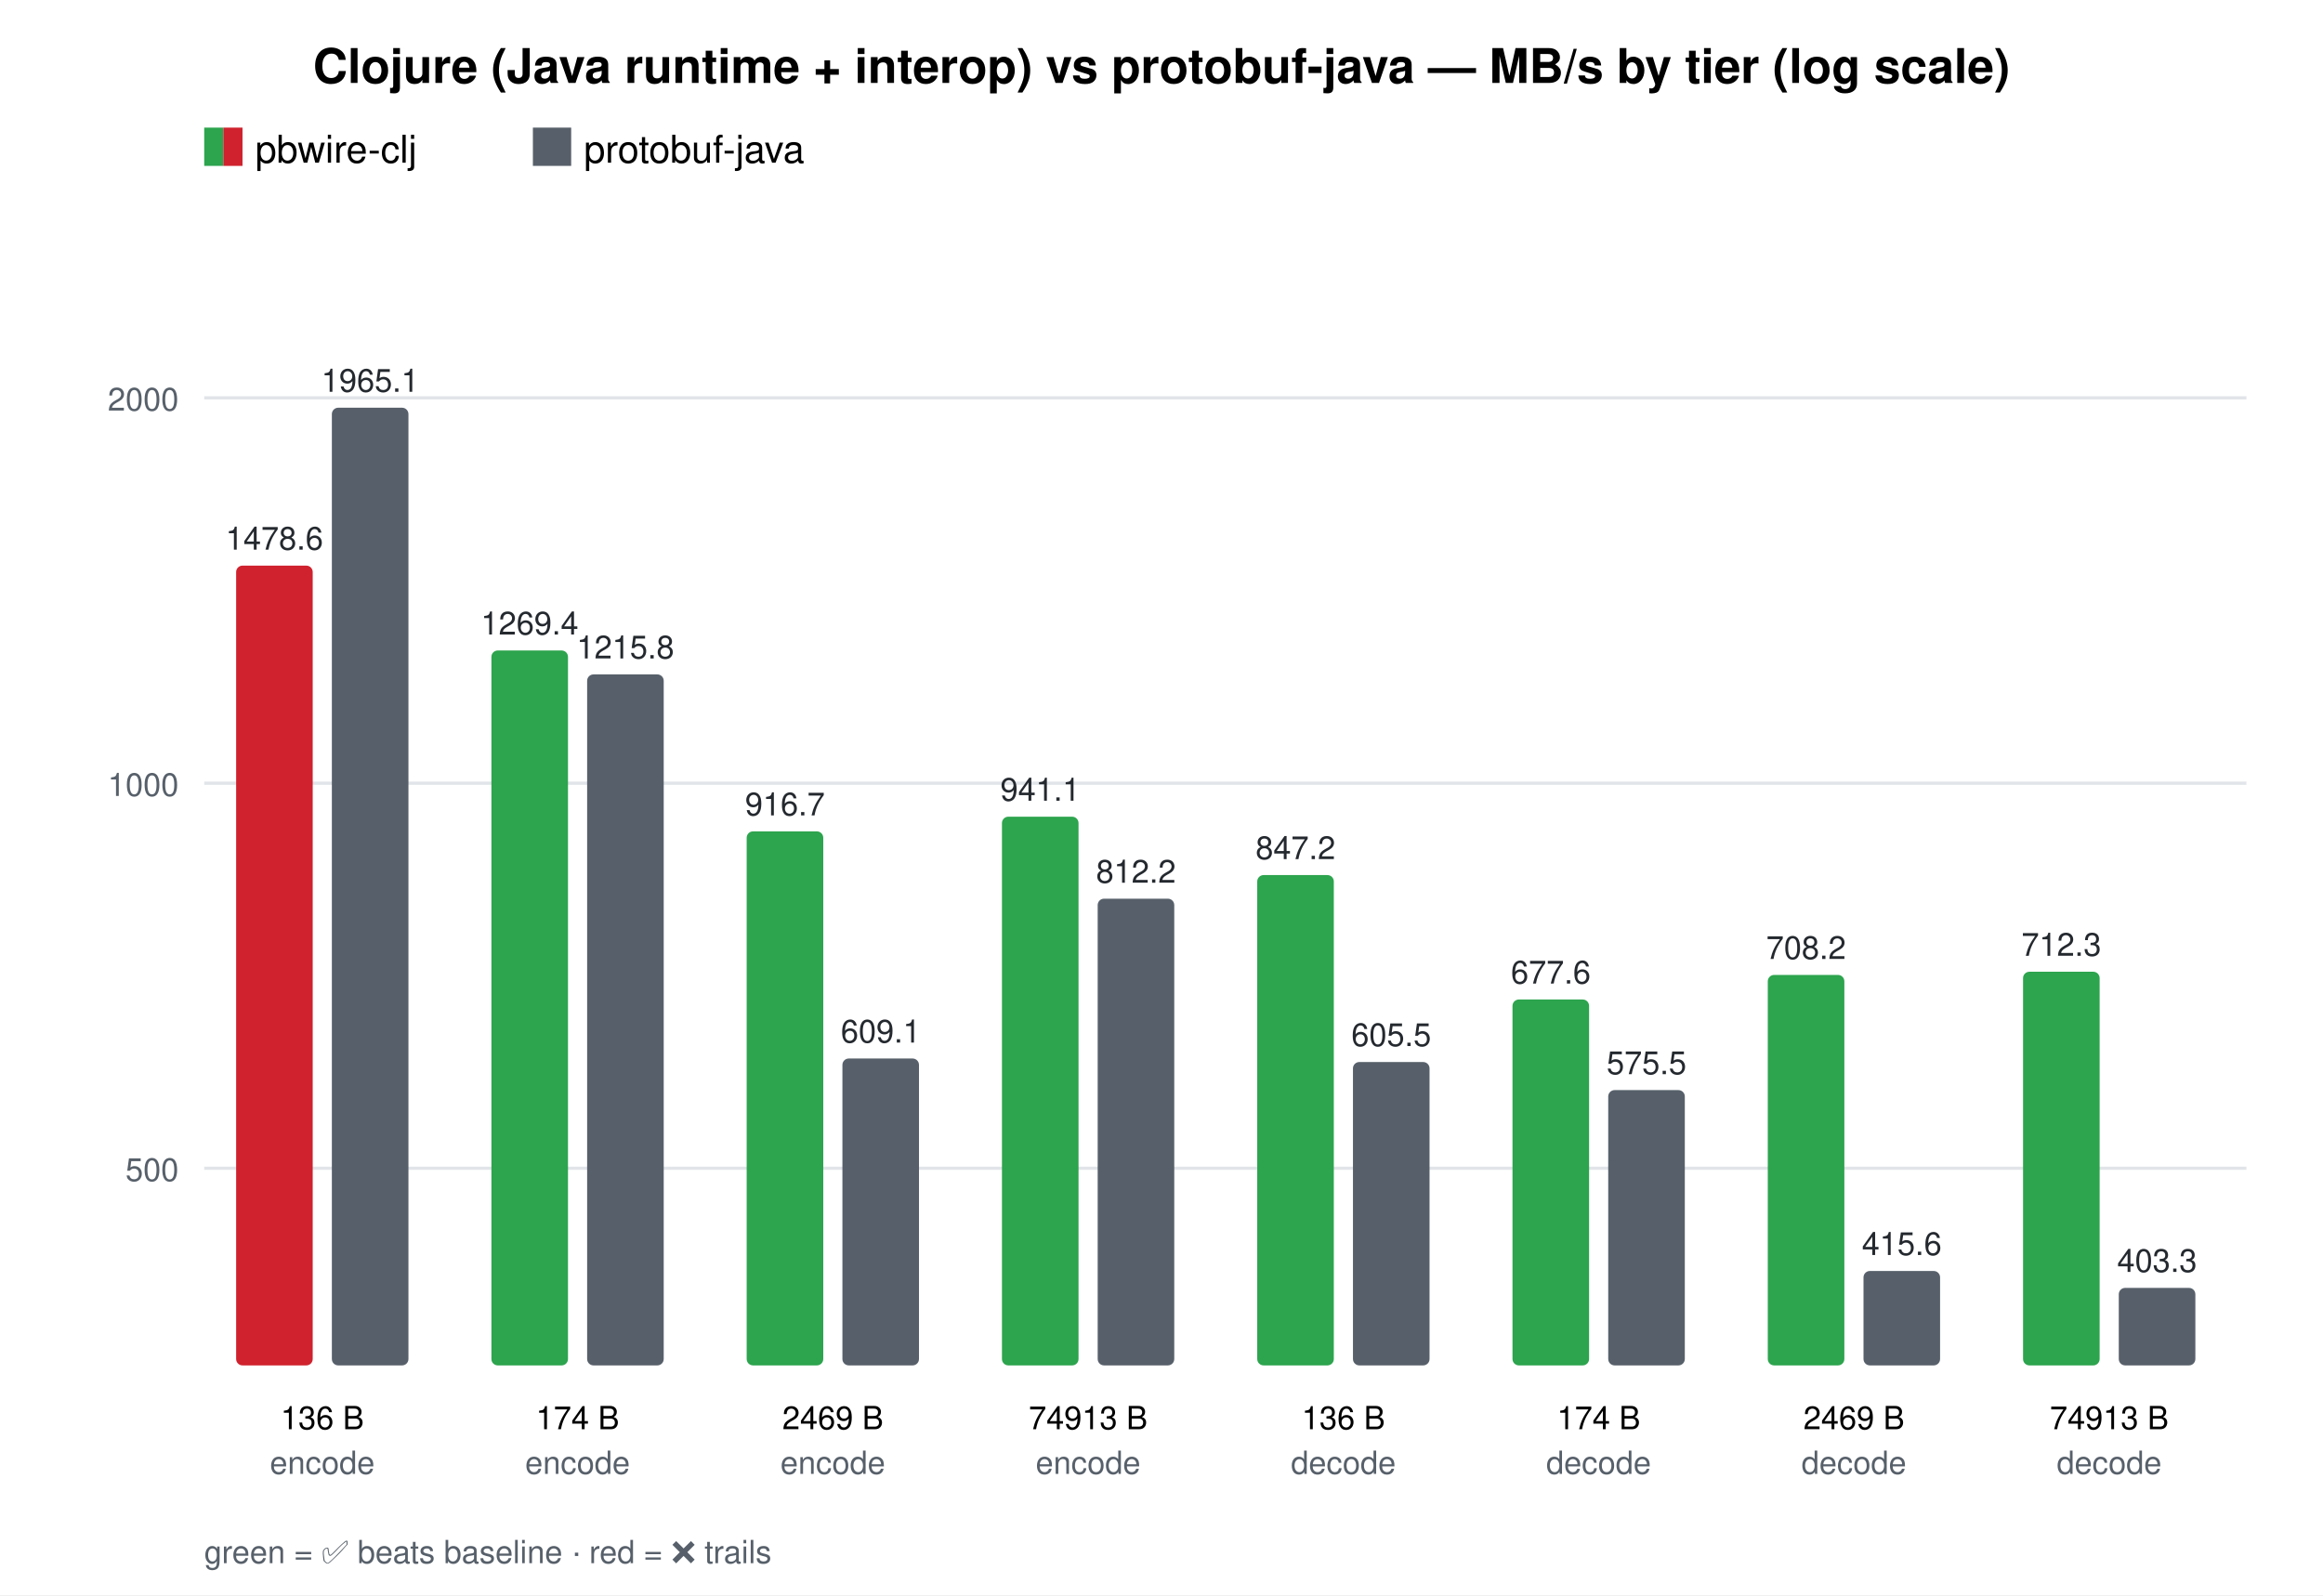
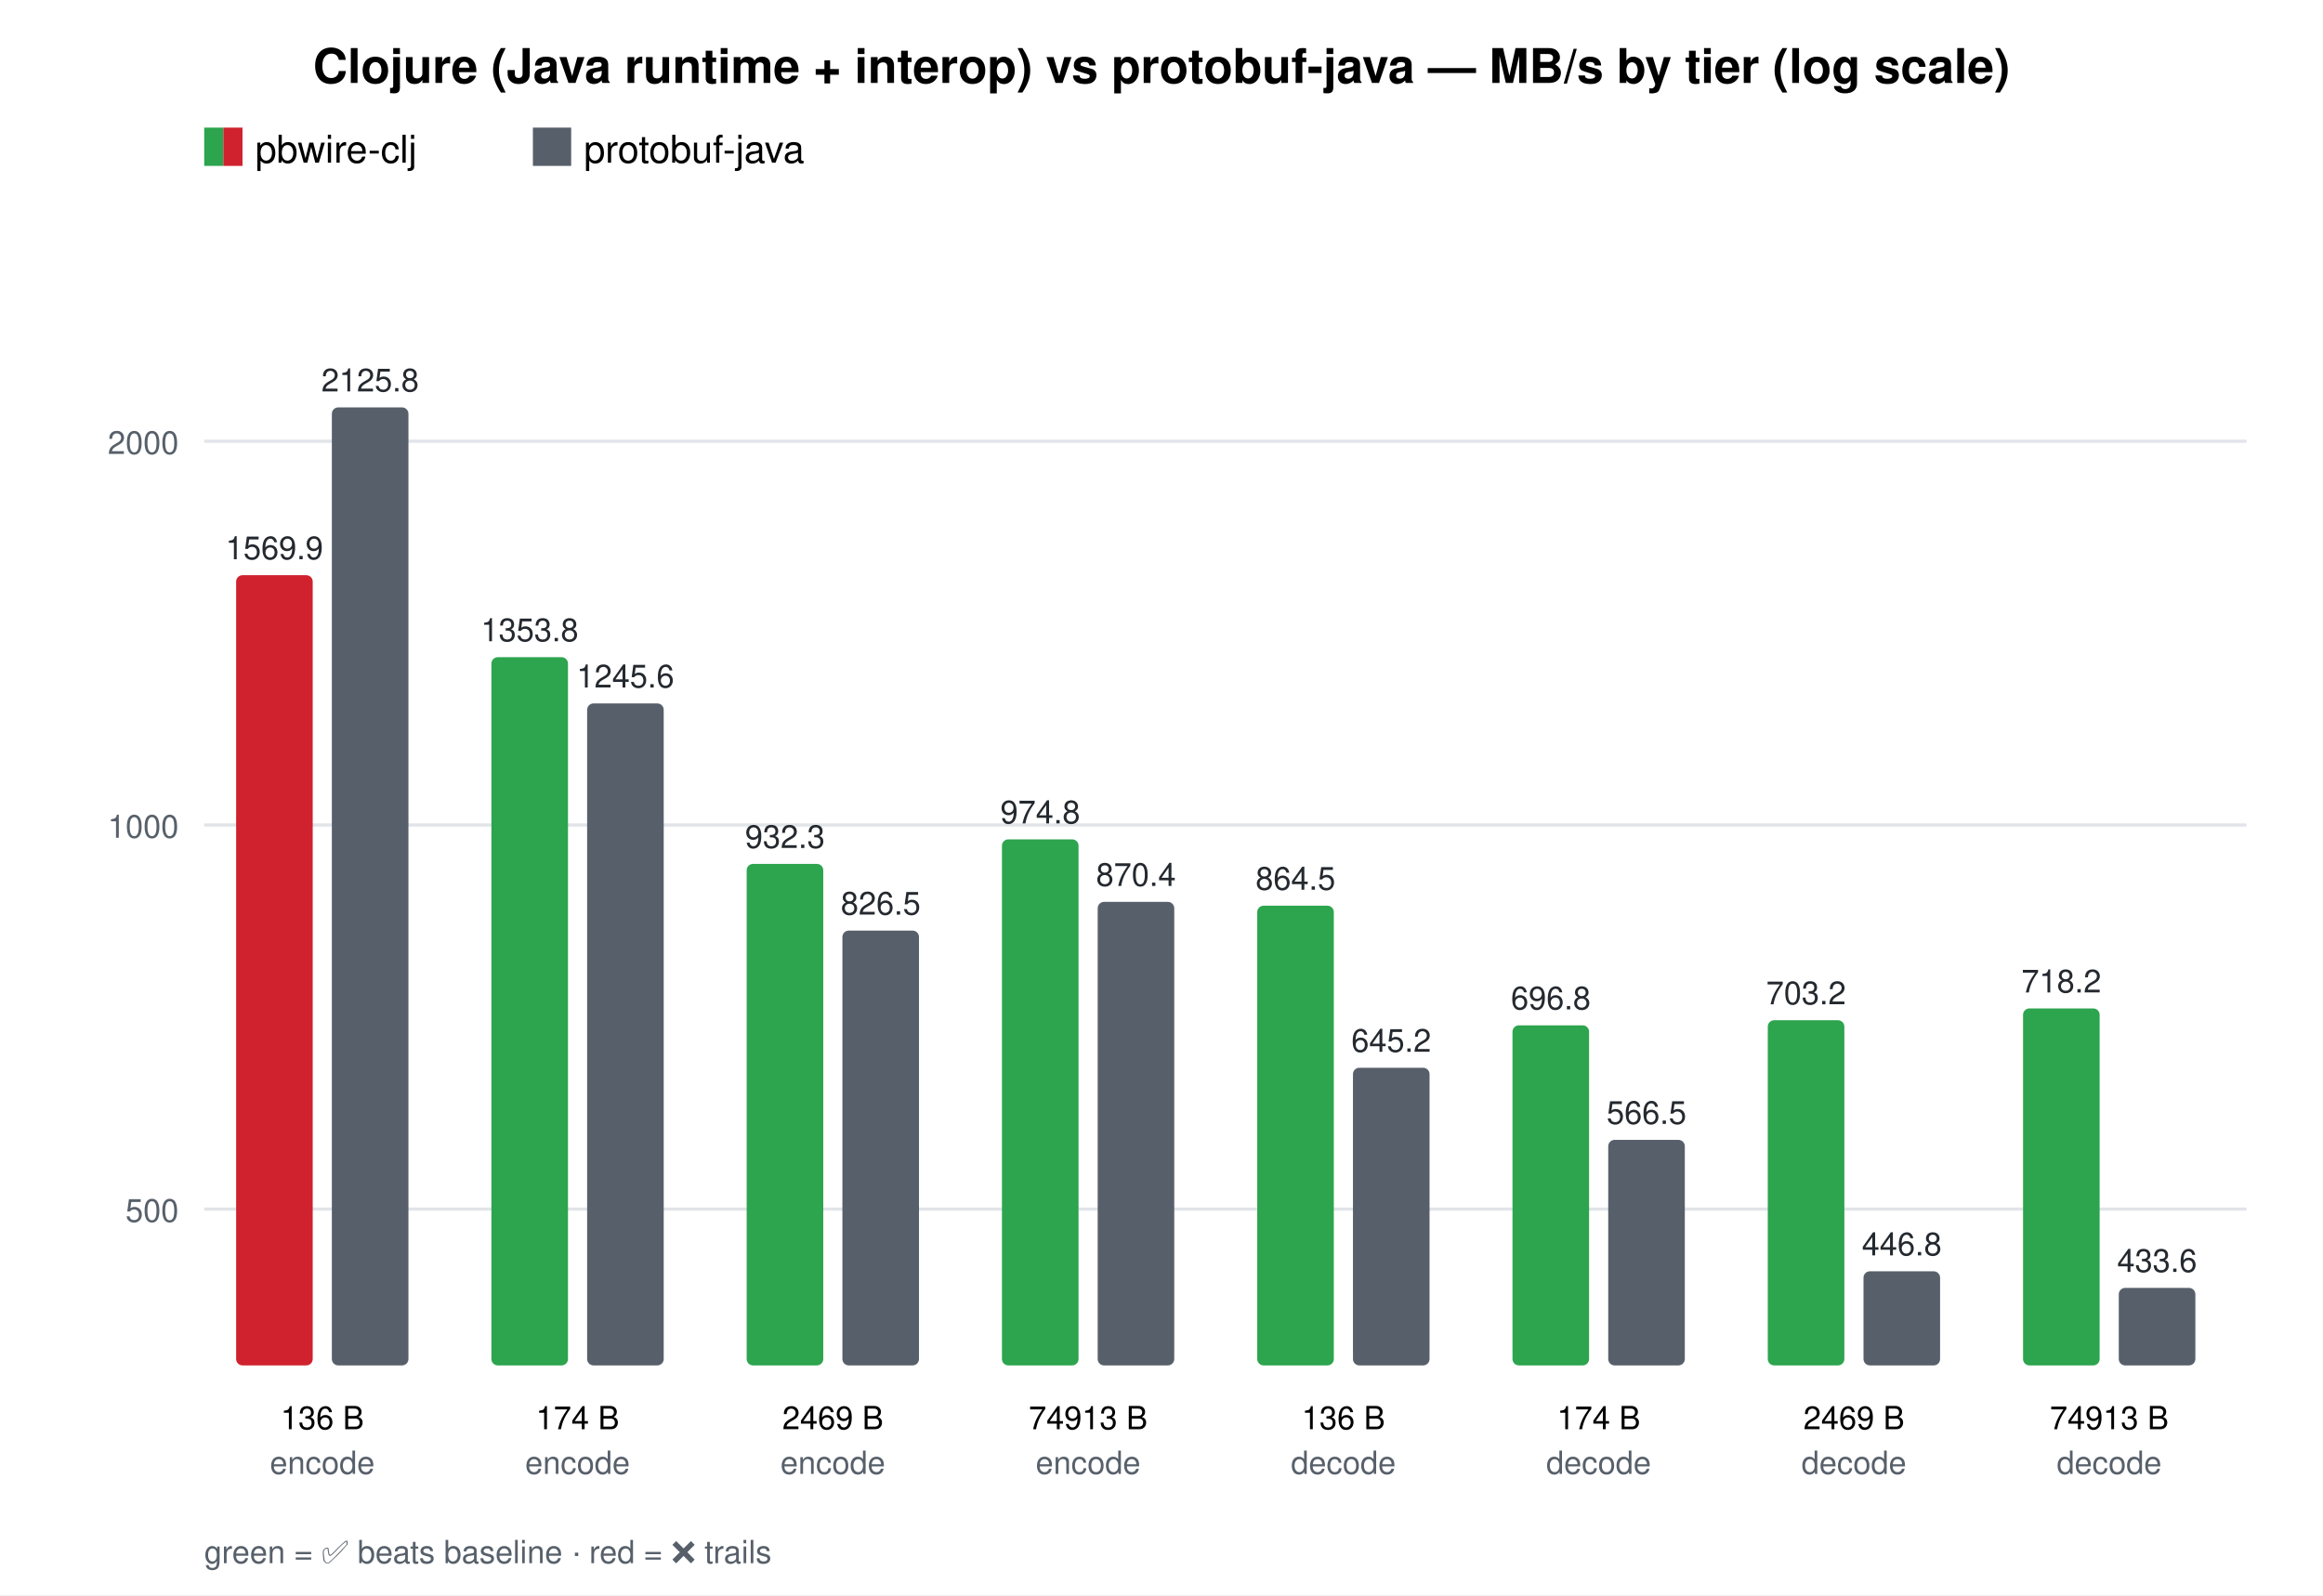
<svg xmlns="http://www.w3.org/2000/svg" width="728" height="500" font-family="Helvetica, Arial, sans-serif">
  <rect width="728" height="500" fill="#ffffff" />
  <text x="364.0" y="26" text-anchor="middle" font-size="15" font-weight="bold">Clojure (Java runtime + interop) vs protobuf-java — MB/s by tier (log scale)</text>
  <rect x="64" y="40" width="6" height="12" fill="#2da44e" />
  <rect x="70" y="40" width="6" height="12" fill="#cf222e" />
  <text x="80" y="51" font-size="12">pbwire-clj</text>
  <rect x="167.0" y="40" width="12" height="12" fill="#57606a" />
  <text x="183.0" y="51" font-size="12">protobuf-java</text>
-   <line x1="64" y1="366.2" x2="704" y2="366.2" stroke="#e1e4e8" />
-   <text x="56" y="370.2" text-anchor="end" font-size="10" fill="#57606a">500</text>
-   <line x1="64" y1="245.5" x2="704" y2="245.5" stroke="#e1e4e8" />
-   <text x="56" y="249.5" text-anchor="end" font-size="10" fill="#57606a">1000</text>
-   <line x1="64" y1="124.7" x2="704" y2="124.7" stroke="#e1e4e8" />
-   <text x="56" y="128.7" text-anchor="end" font-size="10" fill="#57606a">2000</text>
+   <line x1="64" y1="379.0" x2="704" y2="379.0" stroke="#e1e4e8" />
+   <text x="56" y="383.0" text-anchor="end" font-size="10" fill="#57606a">500</text>
+   <line x1="64" y1="258.6" x2="704" y2="258.6" stroke="#e1e4e8" />
+   <text x="56" y="262.6" text-anchor="end" font-size="10" fill="#57606a">1000</text>
+   <line x1="64" y1="138.3" x2="704" y2="138.3" stroke="#e1e4e8" />
+   <text x="56" y="142.3" text-anchor="end" font-size="10" fill="#57606a">2000</text>
  <text x="101.0" y="448" text-anchor="middle" font-size="10">136 B</text>
  <text x="101.0" y="462" text-anchor="middle" font-size="10" fill="#57606a">encode</text>
-   <rect x="74.0" y="177.3" width="24" height="250.7" rx="2" fill="#cf222e" />
-   <text x="86.0" y="172.3" text-anchor="middle" font-size="10" fill="#24292f">1478.6</text>
-   <rect x="104.0" y="127.8" width="24" height="300.2" rx="2" fill="#57606a" />
-   <text x="116.0" y="122.8" text-anchor="middle" font-size="10" fill="#24292f">1965.1</text>
+   <rect x="74.0" y="180.3" width="24" height="247.7" rx="2" fill="#cf222e" />
+   <text x="86.0" y="175.3" text-anchor="middle" font-size="10" fill="#24292f">1569.9</text>
+   <rect x="104.0" y="127.7" width="24" height="300.3" rx="2" fill="#57606a" />
+   <text x="116.0" y="122.7" text-anchor="middle" font-size="10" fill="#24292f">2125.8</text>
  <text x="181.0" y="448" text-anchor="middle" font-size="10">174 B</text>
  <text x="181.0" y="462" text-anchor="middle" font-size="10" fill="#57606a">encode</text>
-   <rect x="154.0" y="203.9" width="24" height="224.1" rx="2" fill="#2da44e" />
-   <text x="166.0" y="198.9" text-anchor="middle" font-size="10" fill="#24292f">1269.4</text>
-   <rect x="184.0" y="211.4" width="24" height="216.6" rx="2" fill="#57606a" />
-   <text x="196.0" y="206.4" text-anchor="middle" font-size="10" fill="#24292f">1215.8</text>
+   <rect x="154.0" y="206.0" width="24" height="222.0" rx="2" fill="#2da44e" />
+   <text x="166.0" y="201.0" text-anchor="middle" font-size="10" fill="#24292f">1353.8</text>
+   <rect x="184.0" y="220.5" width="24" height="207.5" rx="2" fill="#57606a" />
+   <text x="196.0" y="215.5" text-anchor="middle" font-size="10" fill="#24292f">1245.6</text>
  <text x="261.0" y="448" text-anchor="middle" font-size="10">2469 B</text>
  <text x="261.0" y="462" text-anchor="middle" font-size="10" fill="#57606a">encode</text>
-   <rect x="234.0" y="260.6" width="24" height="167.4" rx="2" fill="#2da44e" />
-   <text x="246.0" y="255.6" text-anchor="middle" font-size="10" fill="#24292f">916.7</text>
-   <rect x="264.0" y="331.8" width="24" height="96.2" rx="2" fill="#57606a" />
-   <text x="276.0" y="326.8" text-anchor="middle" font-size="10" fill="#24292f">609.1</text>
+   <rect x="234.0" y="270.8" width="24" height="157.2" rx="2" fill="#2da44e" />
+   <text x="246.0" y="265.8" text-anchor="middle" font-size="10" fill="#24292f">932.3</text>
+   <rect x="264.0" y="291.7" width="24" height="136.3" rx="2" fill="#57606a" />
+   <text x="276.0" y="286.7" text-anchor="middle" font-size="10" fill="#24292f">826.5</text>
  <text x="341.0" y="448" text-anchor="middle" font-size="10">74913 B</text>
  <text x="341.0" y="462" text-anchor="middle" font-size="10" fill="#57606a">encode</text>
-   <rect x="314.0" y="256.0" width="24" height="172.0" rx="2" fill="#2da44e" />
-   <text x="326.0" y="251.0" text-anchor="middle" font-size="10" fill="#24292f">941.1</text>
-   <rect x="344.0" y="281.7" width="24" height="146.3" rx="2" fill="#57606a" />
-   <text x="356.0" y="276.7" text-anchor="middle" font-size="10" fill="#24292f">812.2</text>
+   <rect x="314.0" y="263.1" width="24" height="164.9" rx="2" fill="#2da44e" />
+   <text x="326.0" y="258.1" text-anchor="middle" font-size="10" fill="#24292f">974.8</text>
+   <rect x="344.0" y="282.7" width="24" height="145.3" rx="2" fill="#57606a" />
+   <text x="356.0" y="277.7" text-anchor="middle" font-size="10" fill="#24292f">870.4</text>
  <text x="421.0" y="448" text-anchor="middle" font-size="10">136 B</text>
  <text x="421.0" y="462" text-anchor="middle" font-size="10" fill="#57606a">decode</text>
-   <rect x="394.0" y="274.3" width="24" height="153.7" rx="2" fill="#2da44e" />
-   <text x="406.0" y="269.3" text-anchor="middle" font-size="10" fill="#24292f">847.2</text>
-   <rect x="424.0" y="332.9" width="24" height="95.1" rx="2" fill="#57606a" />
-   <text x="436.0" y="327.9" text-anchor="middle" font-size="10" fill="#24292f">605.5</text>
+   <rect x="394.0" y="283.9" width="24" height="144.1" rx="2" fill="#2da44e" />
+   <text x="406.0" y="278.9" text-anchor="middle" font-size="10" fill="#24292f">864.5</text>
+   <rect x="424.0" y="334.7" width="24" height="93.3" rx="2" fill="#57606a" />
+   <text x="436.0" y="329.7" text-anchor="middle" font-size="10" fill="#24292f">645.2</text>
  <text x="501.0" y="448" text-anchor="middle" font-size="10">174 B</text>
  <text x="501.0" y="462" text-anchor="middle" font-size="10" fill="#57606a">decode</text>
-   <rect x="474.0" y="313.3" width="24" height="114.7" rx="2" fill="#2da44e" />
-   <text x="486.0" y="308.3" text-anchor="middle" font-size="10" fill="#24292f">677.6</text>
-   <rect x="504.0" y="341.7" width="24" height="86.3" rx="2" fill="#57606a" />
-   <text x="516.0" y="336.7" text-anchor="middle" font-size="10" fill="#24292f">575.5</text>
+   <rect x="474.0" y="321.4" width="24" height="106.6" rx="2" fill="#2da44e" />
+   <text x="486.0" y="316.4" text-anchor="middle" font-size="10" fill="#24292f">696.8</text>
+   <rect x="504.0" y="357.3" width="24" height="70.7" rx="2" fill="#57606a" />
+   <text x="516.0" y="352.3" text-anchor="middle" font-size="10" fill="#24292f">566.5</text>
  <text x="581.0" y="448" text-anchor="middle" font-size="10">2469 B</text>
  <text x="581.0" y="462" text-anchor="middle" font-size="10" fill="#57606a">decode</text>
-   <rect x="554.0" y="305.6" width="24" height="122.4" rx="2" fill="#2da44e" />
-   <text x="566.0" y="300.6" text-anchor="middle" font-size="10" fill="#24292f">708.2</text>
-   <rect x="584.0" y="398.4" width="24" height="29.6" rx="2" fill="#57606a" />
-   <text x="596.0" y="393.4" text-anchor="middle" font-size="10" fill="#24292f">415.6</text>
+   <rect x="554.0" y="319.8" width="24" height="108.2" rx="2" fill="#2da44e" />
+   <text x="566.0" y="314.8" text-anchor="middle" font-size="10" fill="#24292f">703.2</text>
+   <rect x="584.0" y="398.5" width="24" height="29.5" rx="2" fill="#57606a" />
+   <text x="596.0" y="393.5" text-anchor="middle" font-size="10" fill="#24292f">446.8</text>
  <text x="661.0" y="448" text-anchor="middle" font-size="10">74913 B</text>
  <text x="661.0" y="462" text-anchor="middle" font-size="10" fill="#57606a">decode</text>
-   <rect x="634.0" y="304.6" width="24" height="123.4" rx="2" fill="#2da44e" />
-   <text x="646.0" y="299.6" text-anchor="middle" font-size="10" fill="#24292f">712.3</text>
+   <rect x="634.0" y="316.1" width="24" height="111.9" rx="2" fill="#2da44e" />
+   <text x="646.0" y="311.1" text-anchor="middle" font-size="10" fill="#24292f">718.2</text>
  <rect x="664.0" y="403.7" width="24" height="24.3" rx="2" fill="#57606a" />
-   <text x="676.0" y="398.7" text-anchor="middle" font-size="10" fill="#24292f">403.3</text>
+   <text x="676.0" y="398.7" text-anchor="middle" font-size="10" fill="#24292f">433.6</text>
  <text x="64" y="490" font-size="10" fill="#57606a">green = ✅ beats baseline · red = ❌ trails</text>
</svg>
